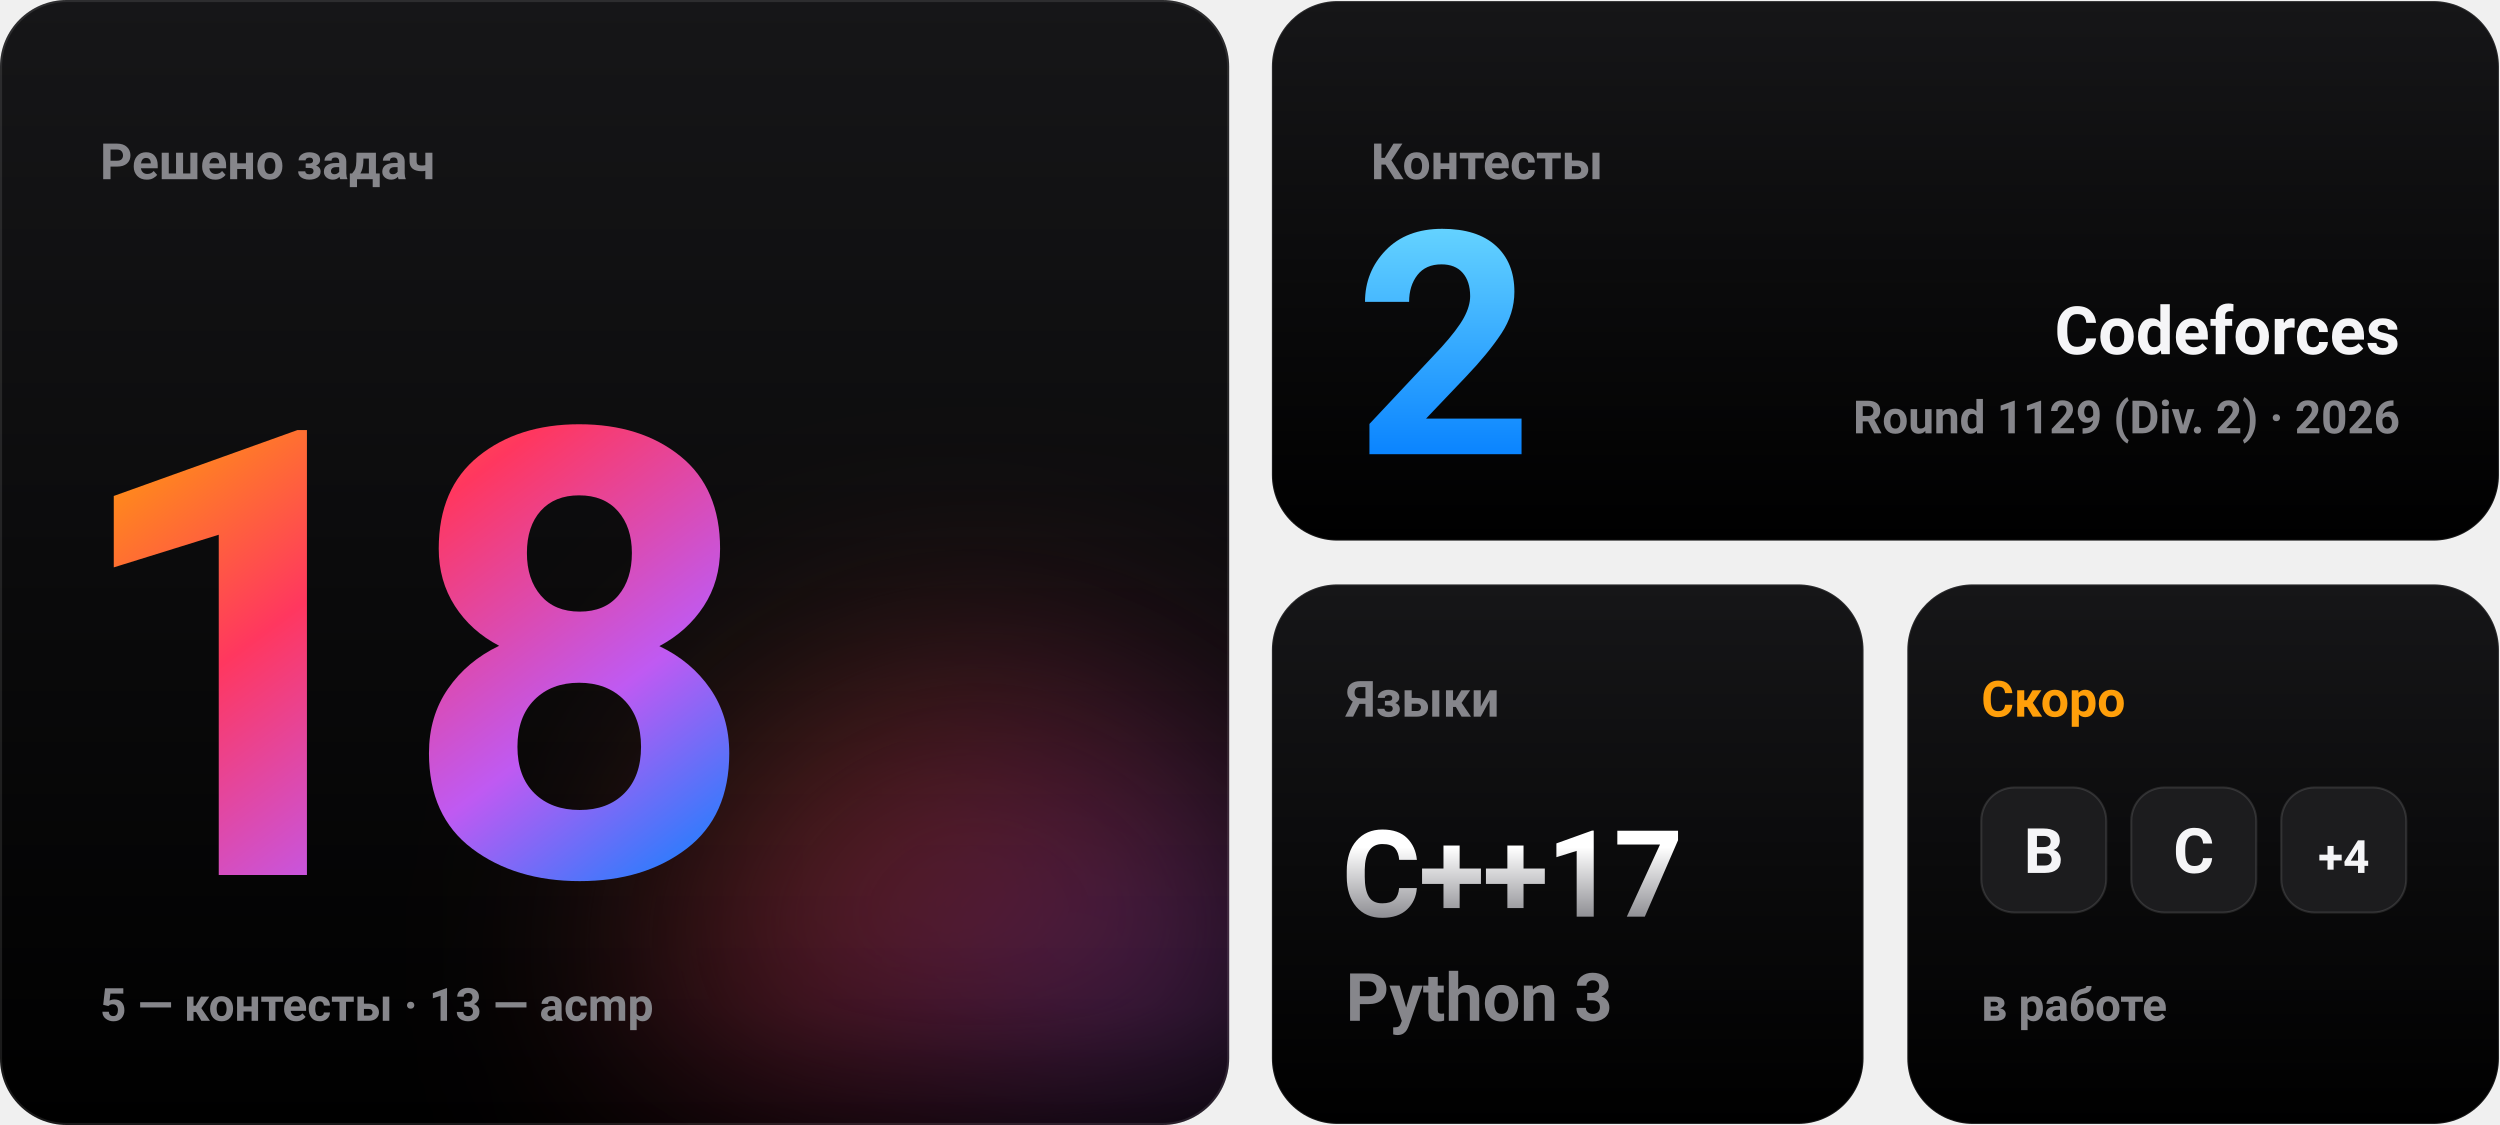
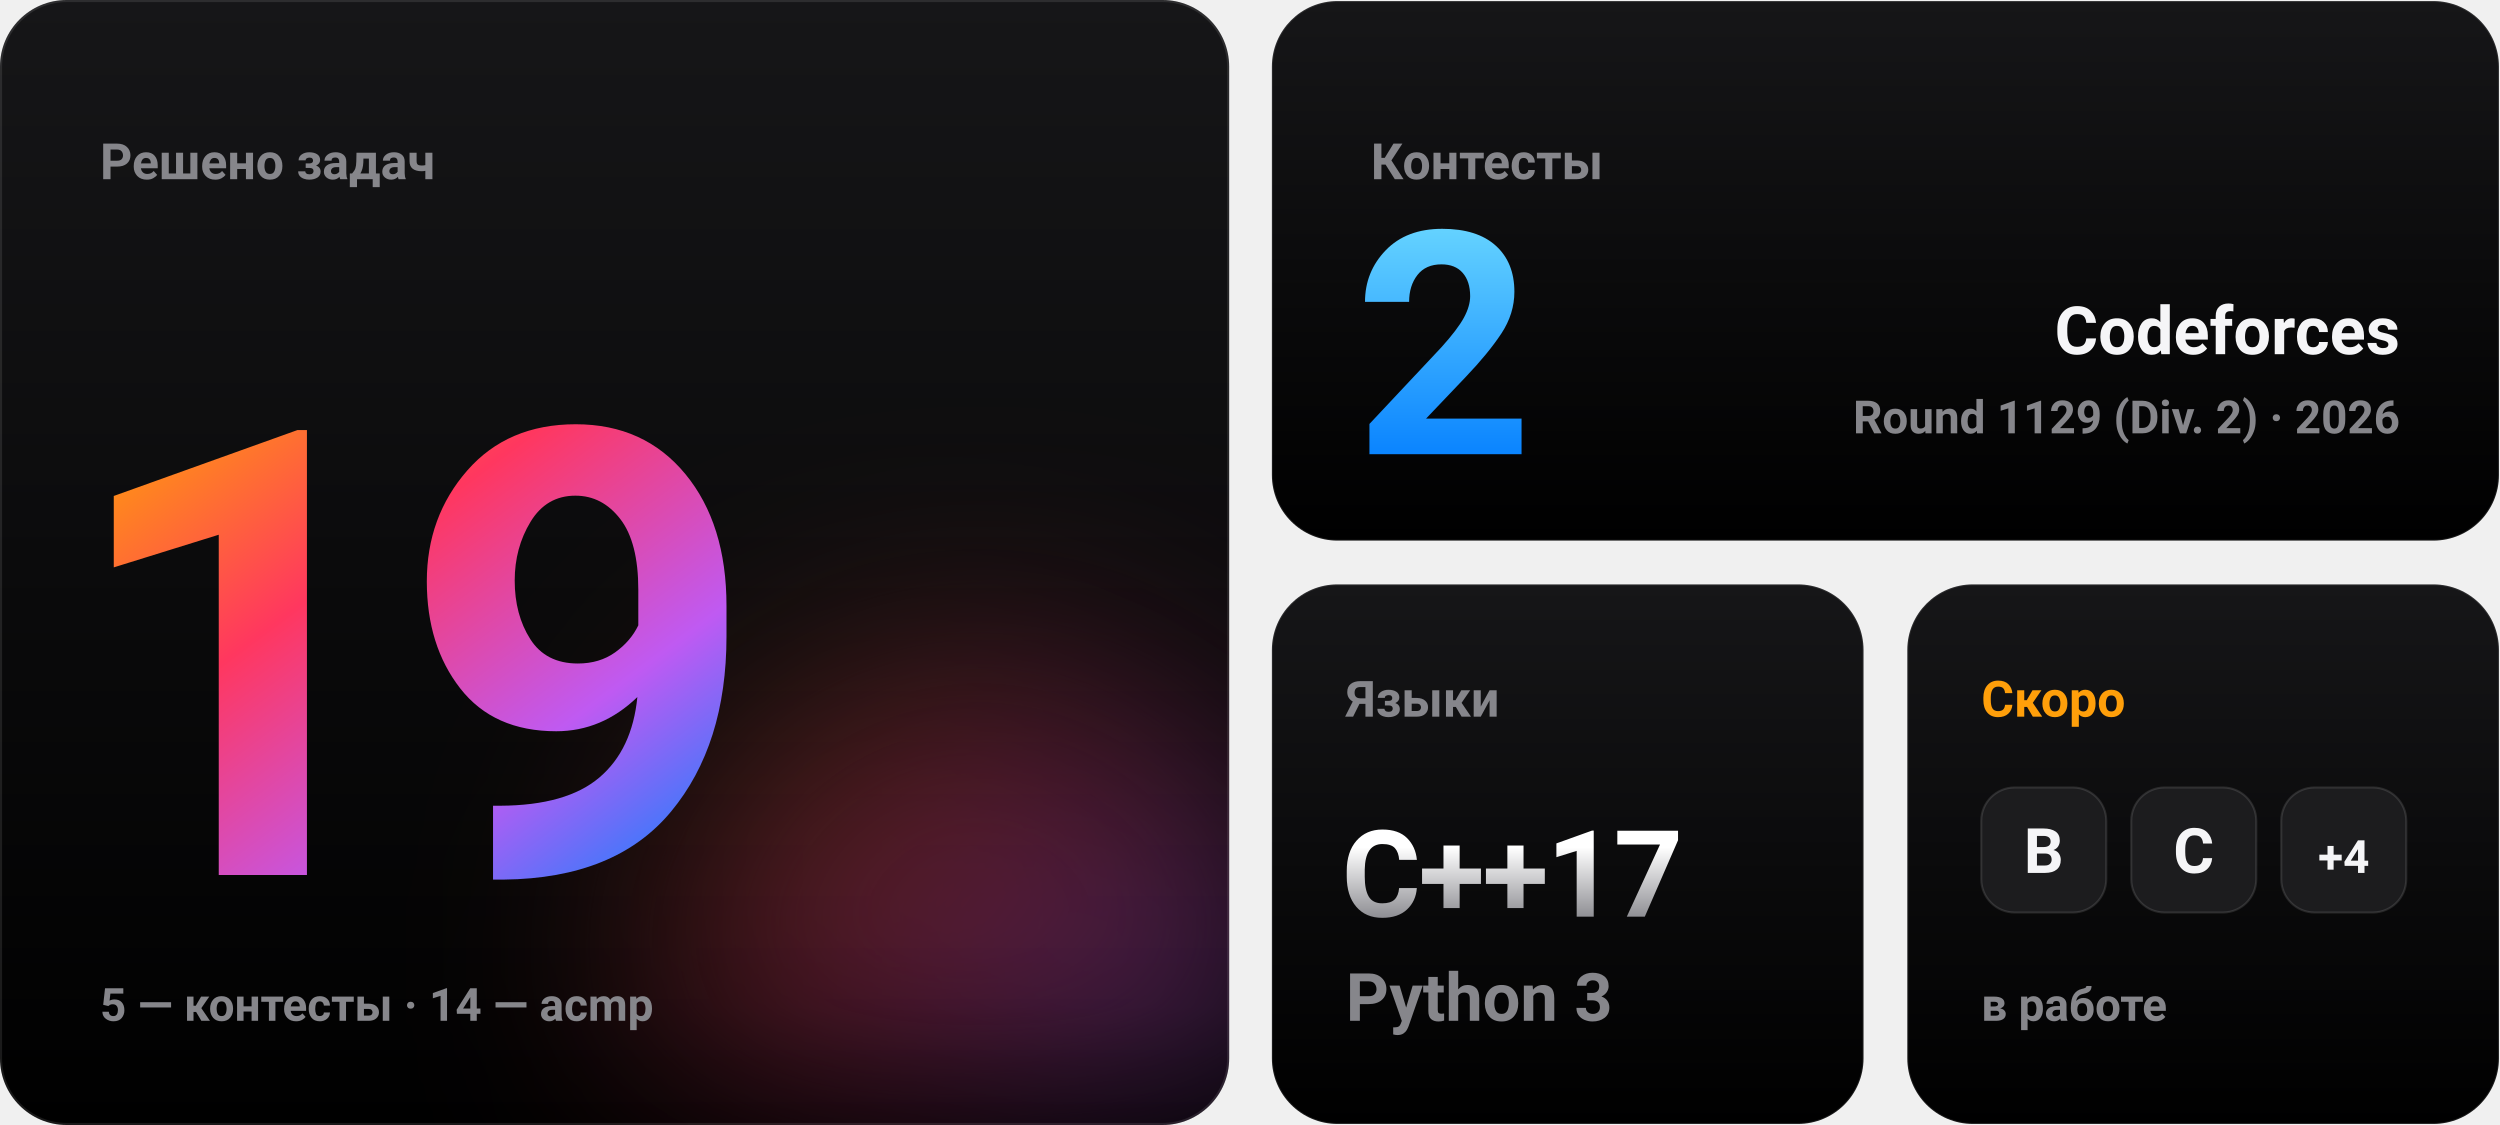
- <svg xmlns="http://www.w3.org/2000/svg" width="1200" height="540" viewBox="0 0 1200 540" role="img" aria-label="Решено задач: 18 (5 с контестов, 13 с acmp). Контестов: 2. Скоро: B, C, D1, D2, E, F.">
+ <svg xmlns="http://www.w3.org/2000/svg" width="1200" height="540" viewBox="0 0 1200 540" role="img" aria-label="Решено задач: 19 (5 с контестов, 14 с acmp). Контестов: 2. Скоро: B, C, D1, D2, E, F.">
  <defs>
    <linearGradient id="ai" x1="0" y1="0" x2="1" y2="1">
      <stop offset="0" stop-color="#ff9f0a" />
      <stop offset="0.35" stop-color="#ff375f" />
      <stop offset="0.7" stop-color="#bf5af2" />
      <stop offset="1" stop-color="#0a84ff" />
    </linearGradient>
    <linearGradient id="blue" x1="0" y1="0" x2="0" y2="1">
      <stop offset="0" stop-color="#64d2ff" />
      <stop offset="1" stop-color="#0a84ff" />
    </linearGradient>
    <linearGradient id="titanium" x1="0" y1="0" x2="0" y2="1">
      <stop offset="0.2" stop-color="#ffffff" />
      <stop offset="1" stop-color="#8e8e93" />
    </linearGradient>
    <linearGradient id="tile" x1="0" y1="0" x2="0" y2="1">
      <stop offset="0" stop-color="#161618" />
      <stop offset="1" stop-color="#000000" />
    </linearGradient>
    <filter id="blur" x="-100%" y="-100%" width="300%" height="300%">
      <feGaussianBlur stdDeviation="60" />
    </filter>
    <clipPath id="t1">
      <rect width="590" height="540" rx="32" />
    </clipPath>
  </defs>
  <g font-family="-apple-system, BlinkMacSystemFont, 'SF Pro Display', 'Segoe UI', Roboto, Helvetica, Arial, sans-serif">
    <g font-weight="600">
      <g clip-path="url(#t1)">
        <rect width="590" height="540" fill="url(#tile)" />
        <circle cx="470" cy="470" r="150" fill="url(#ai)" opacity="0.35" filter="url(#blur)" />
      </g>
      <rect x="0.5" y="0.5" width="589" height="539" rx="31.5" fill="none" stroke="#ffffff" stroke-opacity="0.1" />
      <text x="48" y="86" font-size="24" fill="#86868b">Решено задач</text>
      <g font-size="300" font-weight="700" letter-spacing="-10" fill="url(#ai)">
-         <text x="30" y="420" opacity="0">15<animate attributeName="opacity" values="0;1;0" keyTimes="0;0.000;0.250" calcMode="discrete" dur="0.8s" fill="freeze" />
+         <text x="30" y="420" opacity="0">16<animate attributeName="opacity" values="0;1;0" keyTimes="0;0.000;0.250" calcMode="discrete" dur="0.8s" fill="freeze" />
        </text>
-         <text x="30" y="420" opacity="0">16<animate attributeName="opacity" values="0;1;0" keyTimes="0;0.250;0.500" calcMode="discrete" dur="0.8s" fill="freeze" />
+         <text x="30" y="420" opacity="0">17<animate attributeName="opacity" values="0;1;0" keyTimes="0;0.250;0.500" calcMode="discrete" dur="0.8s" fill="freeze" />
        </text>
-         <text x="30" y="420" opacity="0">17<animate attributeName="opacity" values="0;1;0" keyTimes="0;0.500;0.750" calcMode="discrete" dur="0.8s" fill="freeze" />
+         <text x="30" y="420" opacity="0">18<animate attributeName="opacity" values="0;1;0" keyTimes="0;0.500;0.750" calcMode="discrete" dur="0.8s" fill="freeze" />
        </text>
-         <text x="30" y="420">18<animate attributeName="opacity" values="0;1" keyTimes="0;0.750" calcMode="discrete" dur="0.8s" fill="freeze" />
+         <text x="30" y="420">19<animate attributeName="opacity" values="0;1" keyTimes="0;0.750" calcMode="discrete" dur="0.8s" fill="freeze" />
        </text>
      </g>
-       <text x="48" y="490" font-size="22" fill="#86868b">5 — контесты  ·  13 — acmp</text>
+       <text x="48" y="490" font-size="22" fill="#86868b">5 — контесты  ·  14 — acmp</text>
      <rect x="610.5" y="0.5" width="589" height="259" rx="31.5" fill="url(#tile)" stroke="#ffffff" stroke-opacity="0.1" />
      <text x="658" y="86" font-size="24" fill="#86868b">Контесты</text>
      <text x="650" y="218" font-size="150" font-weight="700" letter-spacing="-4" fill="url(#blue)">2</text>
      <text x="1152" y="170" font-size="32" font-weight="700" fill="#f5f5f7" text-anchor="end">Codeforces</text>
      <text x="1152" y="208" font-size="22" fill="#86868b" text-anchor="end">Round 1129 (Div. 2) · 2026</text>
      <rect x="610.5" y="280.5" width="284" height="259" rx="31.5" fill="url(#tile)" stroke="#ffffff" stroke-opacity="0.1" />
      <text x="646" y="344" font-size="24" fill="#86868b">Языки</text>
      <text x="644" y="440" font-size="58" font-weight="700" letter-spacing="-1" fill="url(#titanium)">C++17</text>
      <text x="646" y="490" font-size="32" fill="#86868b">Python 3</text>
      <rect x="915.5" y="280.5" width="284" height="259" rx="31.5" fill="url(#tile)" stroke="#ffffff" stroke-opacity="0.1" />
      <text x="951" y="344" font-size="24" fill="#ff9f0a">Скоро</text>
      <rect x="951" y="378" width="60" height="60" rx="16" fill="#1c1c1e" stroke="#ffffff" stroke-opacity="0.12" />
      <text x="981" y="419" font-size="30" font-weight="700" fill="#f5f5f7" text-anchor="middle">B</text>
      <rect x="1023" y="378" width="60" height="60" rx="16" fill="#1c1c1e" stroke="#ffffff" stroke-opacity="0.12" />
      <text x="1053" y="419" font-size="30" font-weight="700" fill="#f5f5f7" text-anchor="middle">C</text>
      <rect x="1095" y="378" width="60" height="60" rx="16" fill="#1c1c1e" stroke="#ffffff" stroke-opacity="0.12" />
      <text x="1125" y="419" font-size="22" font-weight="700" fill="#f5f5f7" text-anchor="middle">+4</text>
      <text x="951" y="490" font-size="22" fill="#86868b">в работе</text>
    </g>
  </g>
</svg>
